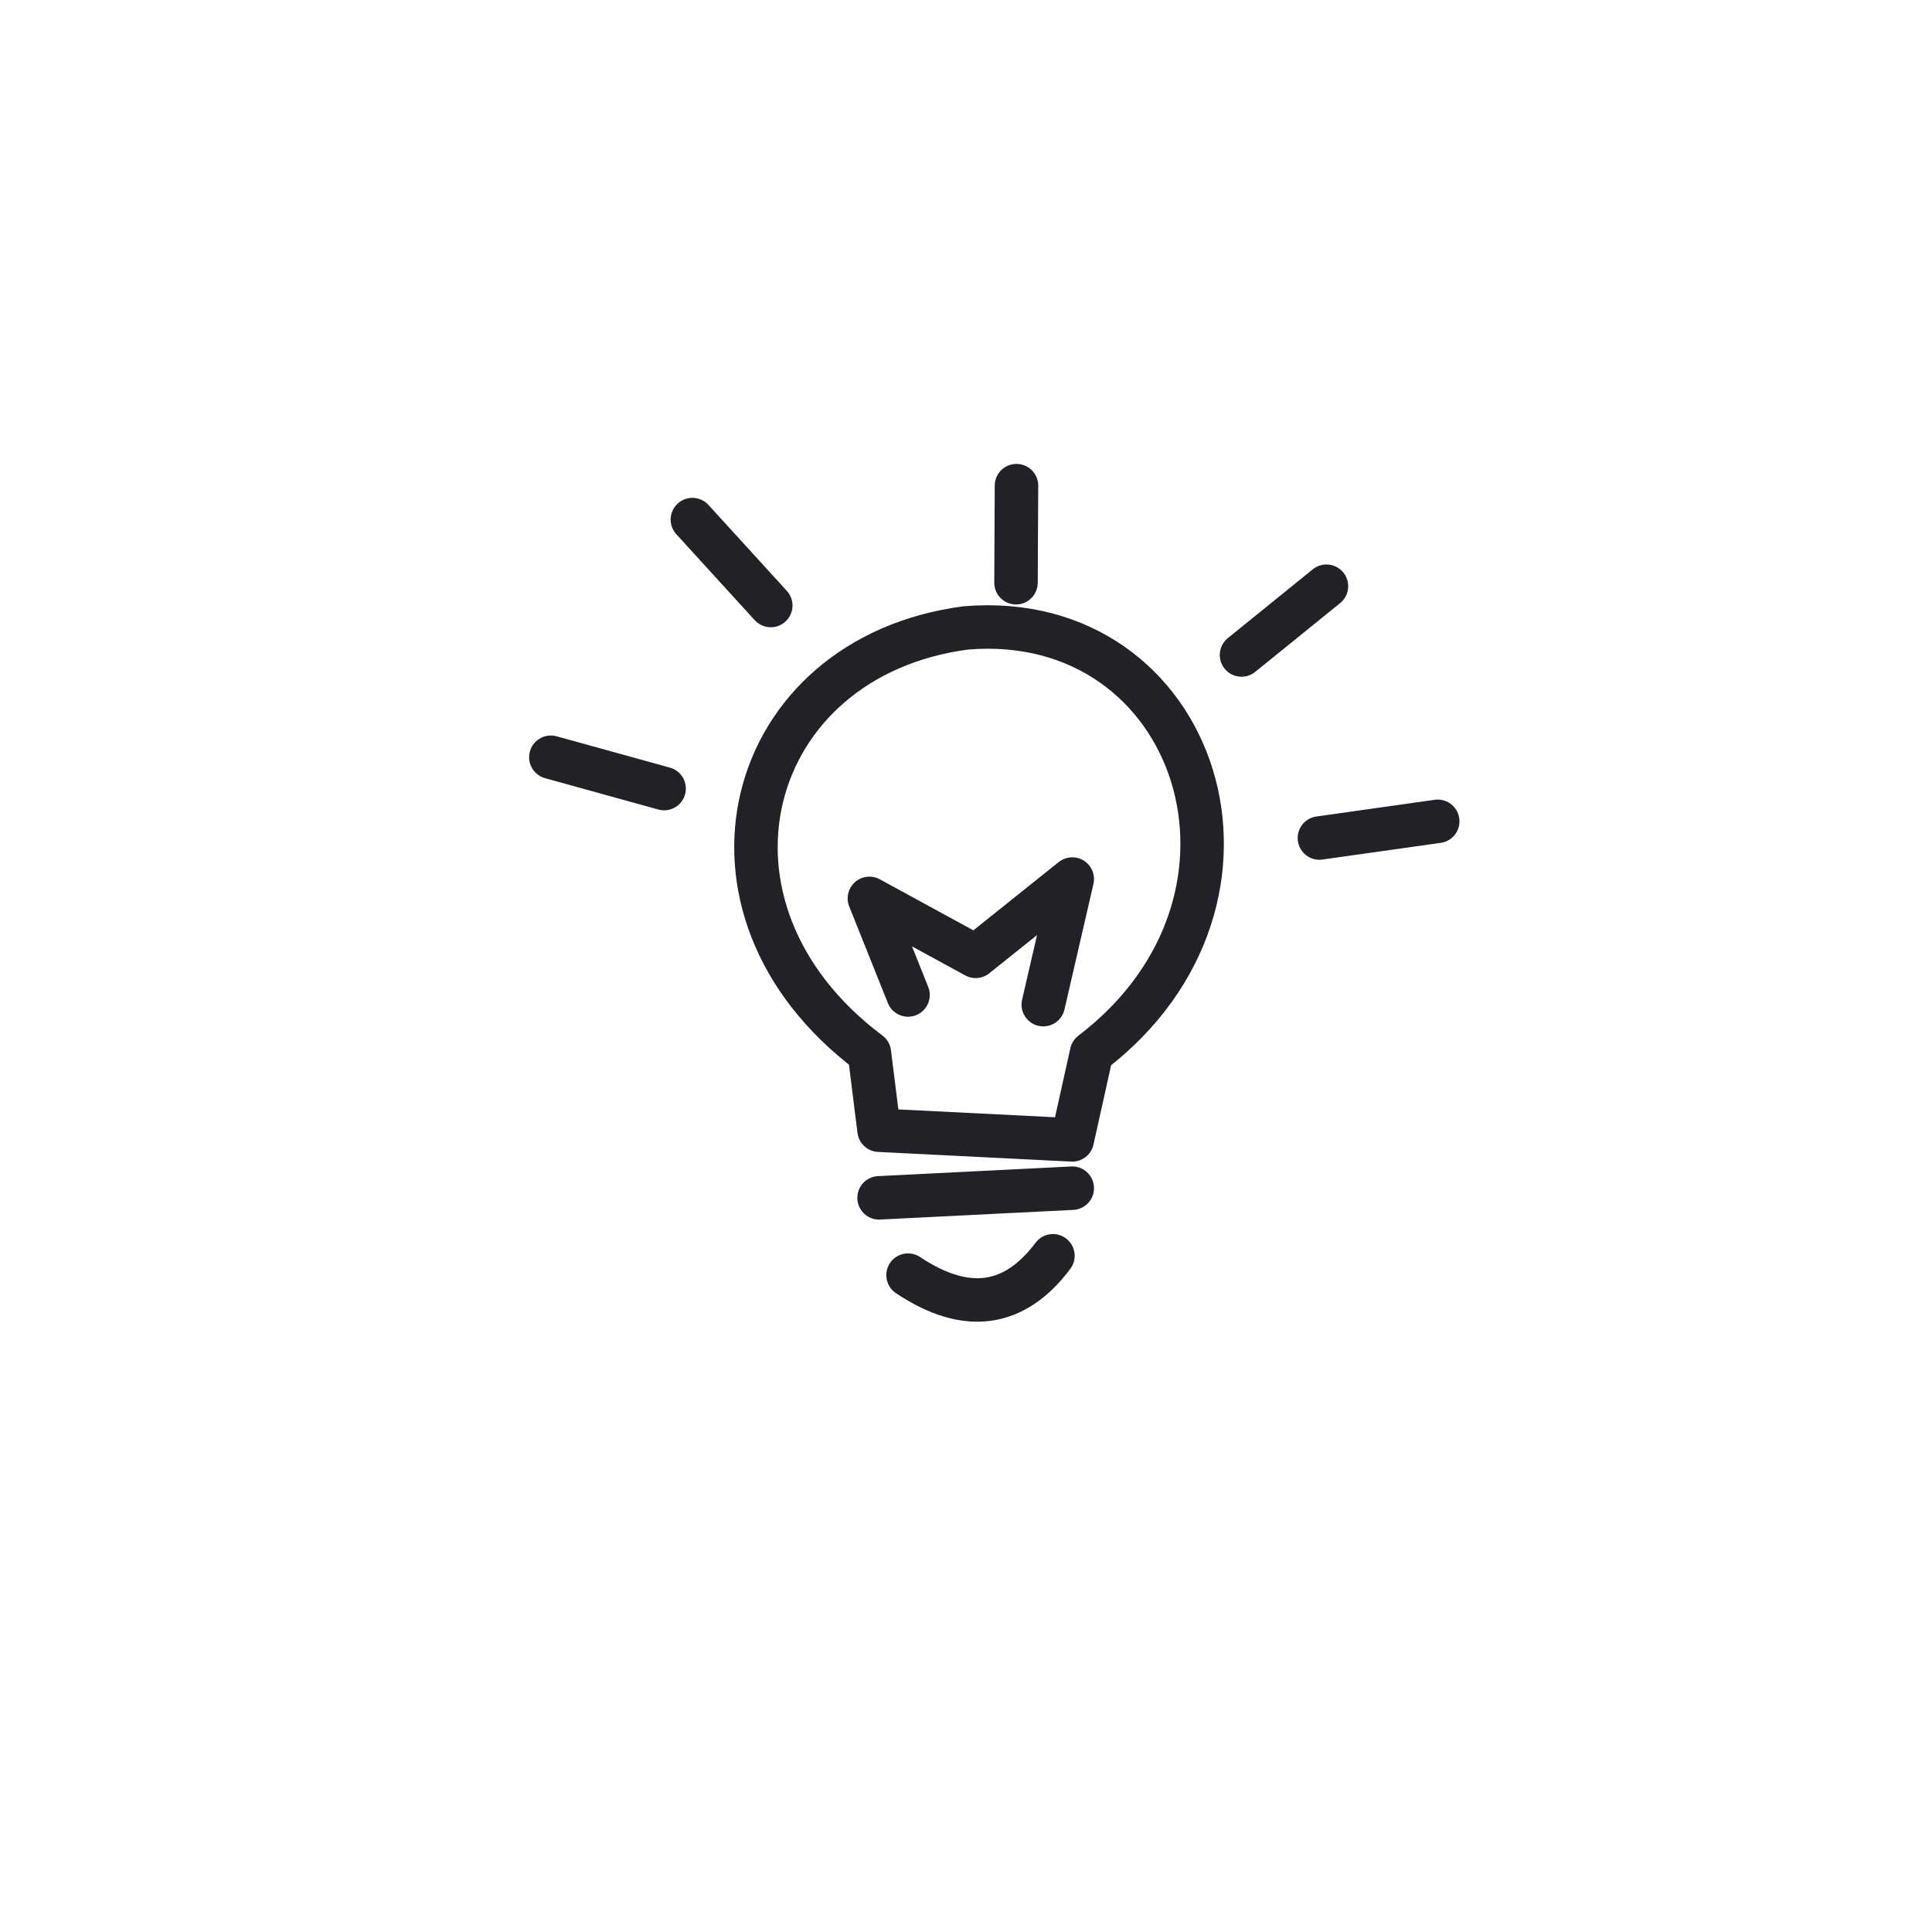
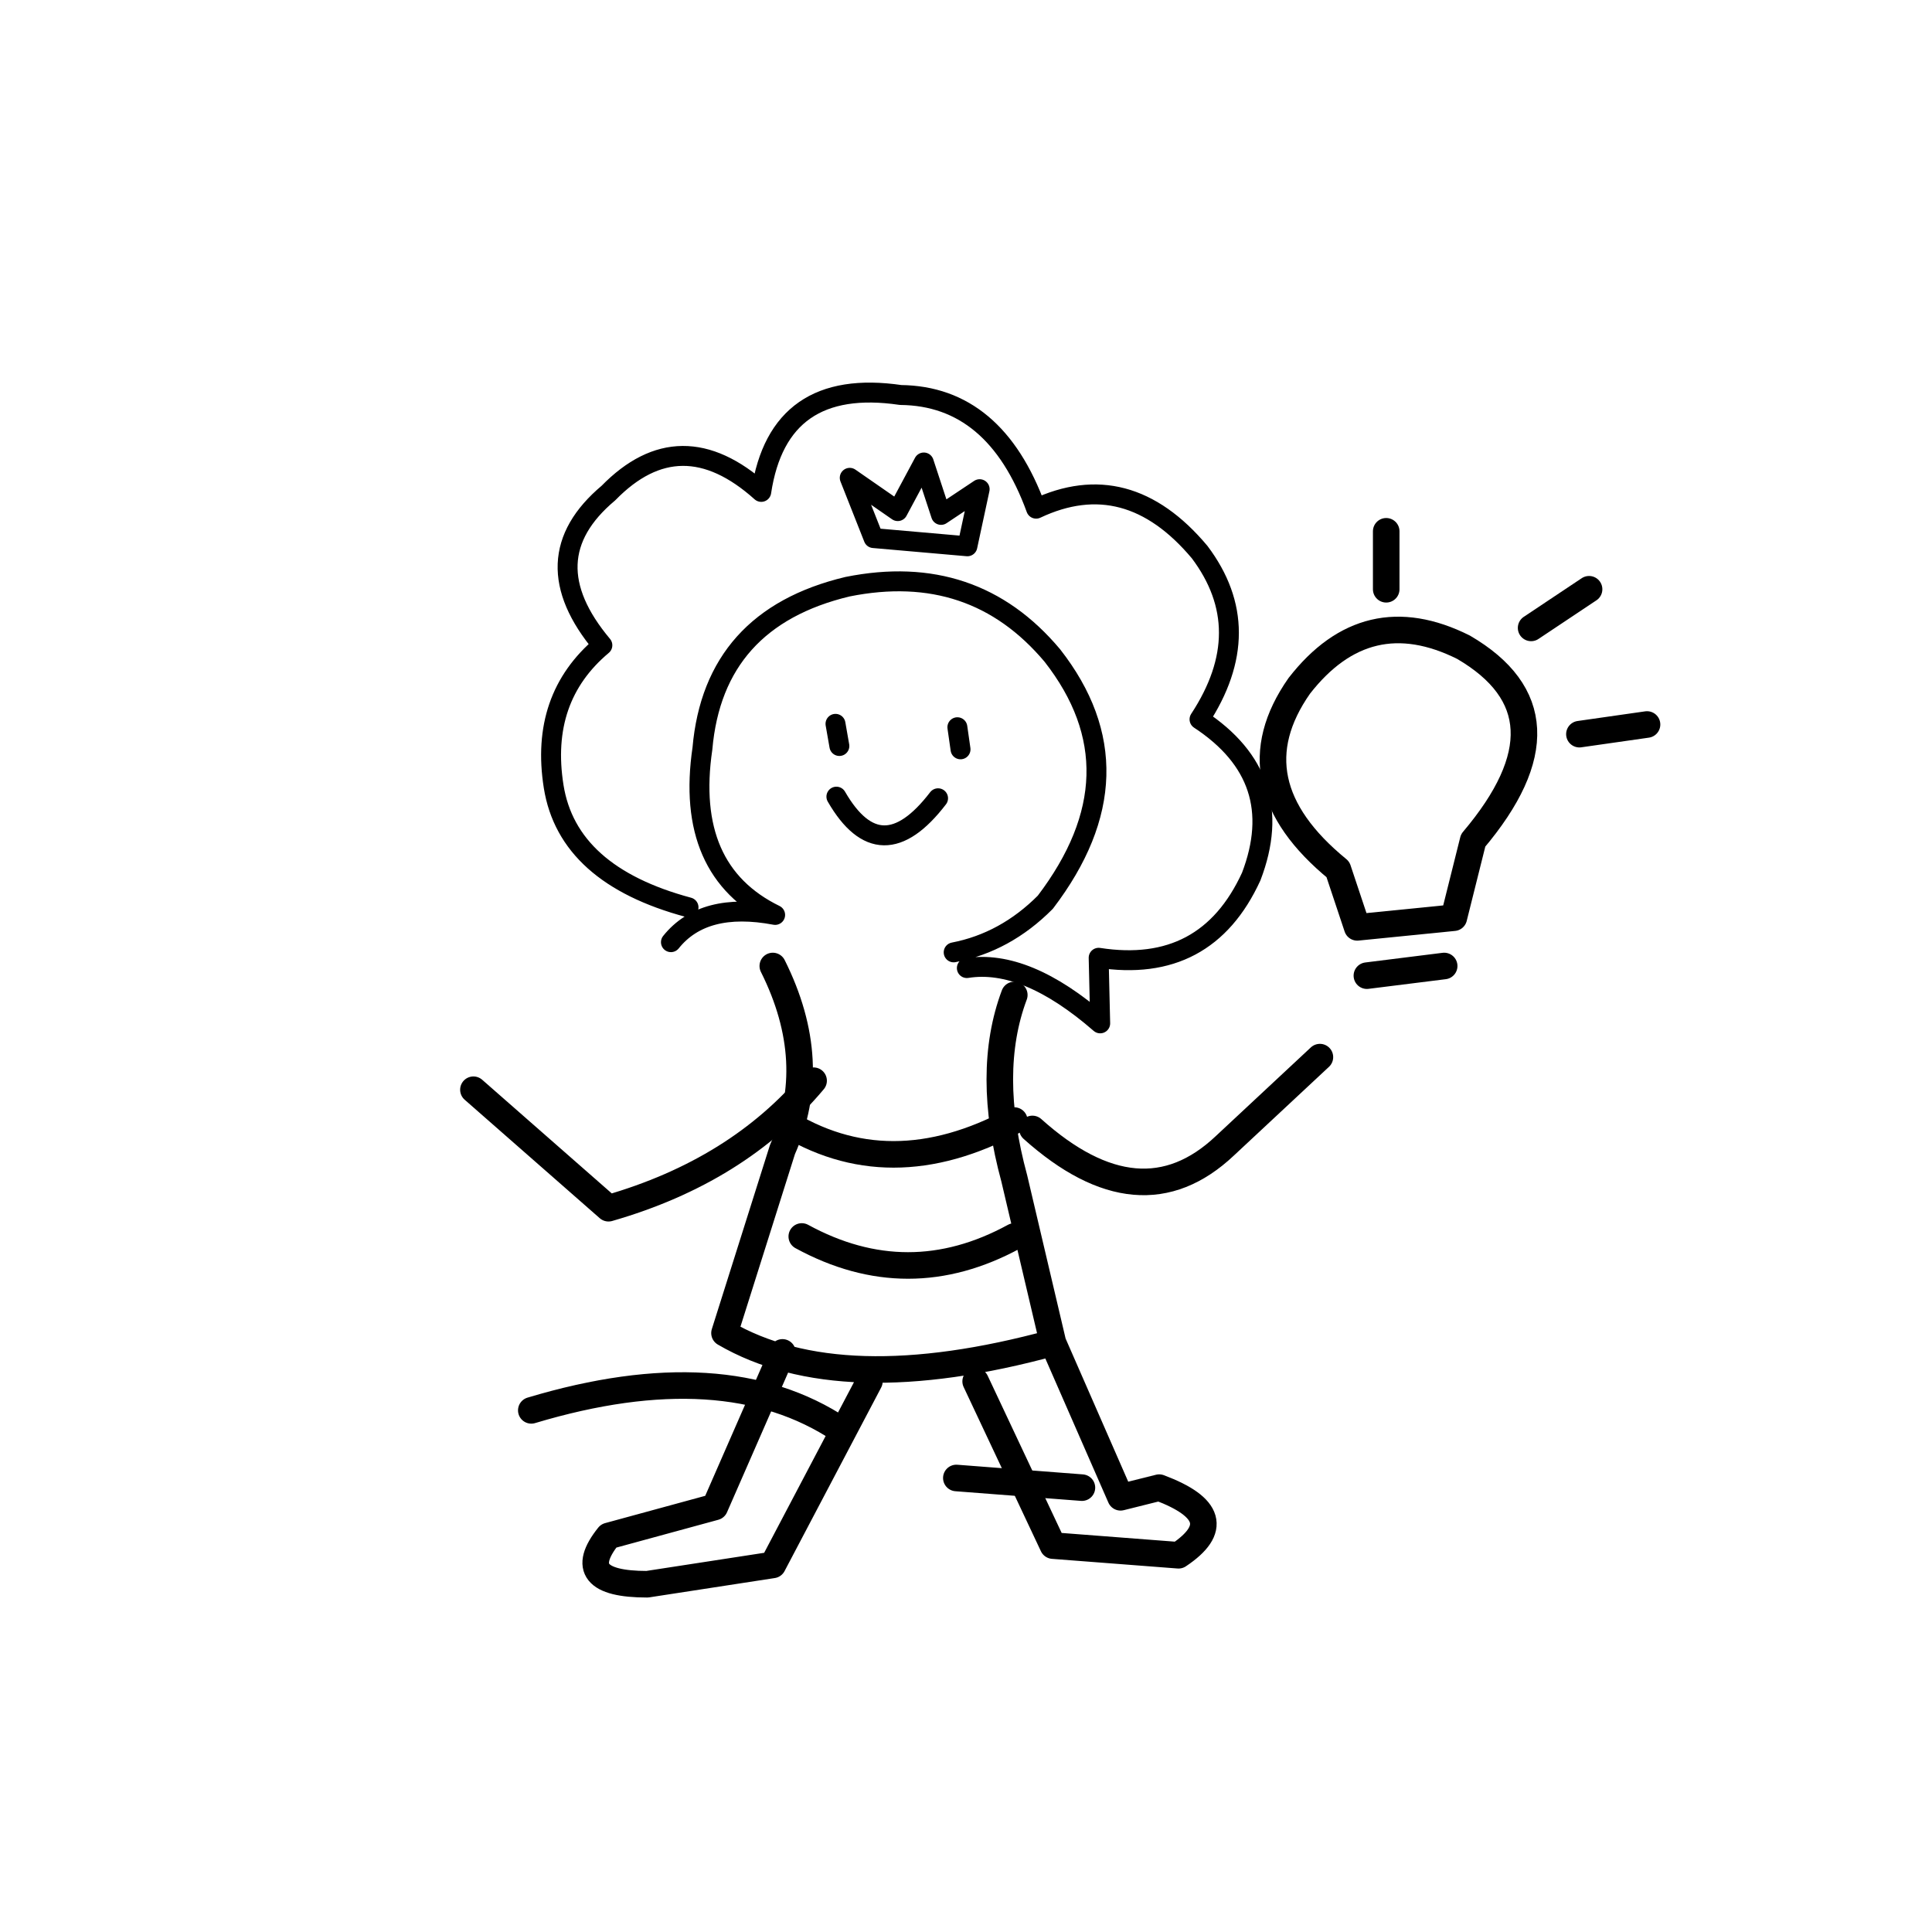
<svg xmlns="http://www.w3.org/2000/svg" viewBox="0 0 200 200">
-   <g fill="none" stroke="#242028" stroke-width="4.5" stroke-linecap="round" stroke-linejoin="round">
-     <path d="M91 117L90 109C70 94 77 68 100 65C124 63 134 93 113 109L111 118Z M91 124L111 123 M94 132Q103 138 109 130 M94 103L90 93 101 99 111 91 108 104" />
-     <path d="M101 57l-1 -10 M125 62l8 -8 M135 80l12 -3 M76 62l-9 -8 M67 82l-12 -2" transform="rotate(6 100 100) translate(0 3)" />
+   <g fill="none" stroke="#000" stroke-width="2.75" stroke-linecap="round" stroke-linejoin="round">
+     <path d="M68 101Q51 98 48 86T53 66Q42 55 52 45Q61 34 73 43Q74 27 91 28Q104 27 111 42Q123 35 134 46Q143 56 136 69Q149 76 145 90Q140 104 125 103L126 112Q115 104 107 106M66 106q4-6 14-5 M80 101Q67 96 68 79Q68 61 86 55Q103 50 115 62Q129 77 117 96Q112 102 105 104 M86 74l.8 3m16-4 .7 3 M87 84q7 10 14-1 M89 48l-4-8 7 4 3-7 3 7 5-4-1 8z" transform="translate(20 20) scale(.75) rotate(5 96 104)" />
+     <path d="M80 100q5 10 1 19l-6 19q12 7 34 1l-4-17q-3-11 0-19 M81 116q11 7 24 0m-22 12q11 6 22 0 M81 140l-7 16-11 3q-4 5 4 5l13-2 10-19m11 0 8 17 13 1q6-4-2-7l-4 1-7-16" />
+     <path d="M55 146q20-6 32 2m12 5 13 1" opacity="1" />
+     <path d="M84 113q-7 10-20 15l-15-11m58-1q12 9 20 0l9-10" transform="rotate(5 97 115)" />
+     <path d="M137 92q-11-9-4-19 7-9 17-4 12 7 1 20l-2 8-10 1z M140 103l8-1 M142 63v-6m15 10 6-4m-1 15 7-1" transform="translate(1.5 -2)" />
  </g>
</svg>
